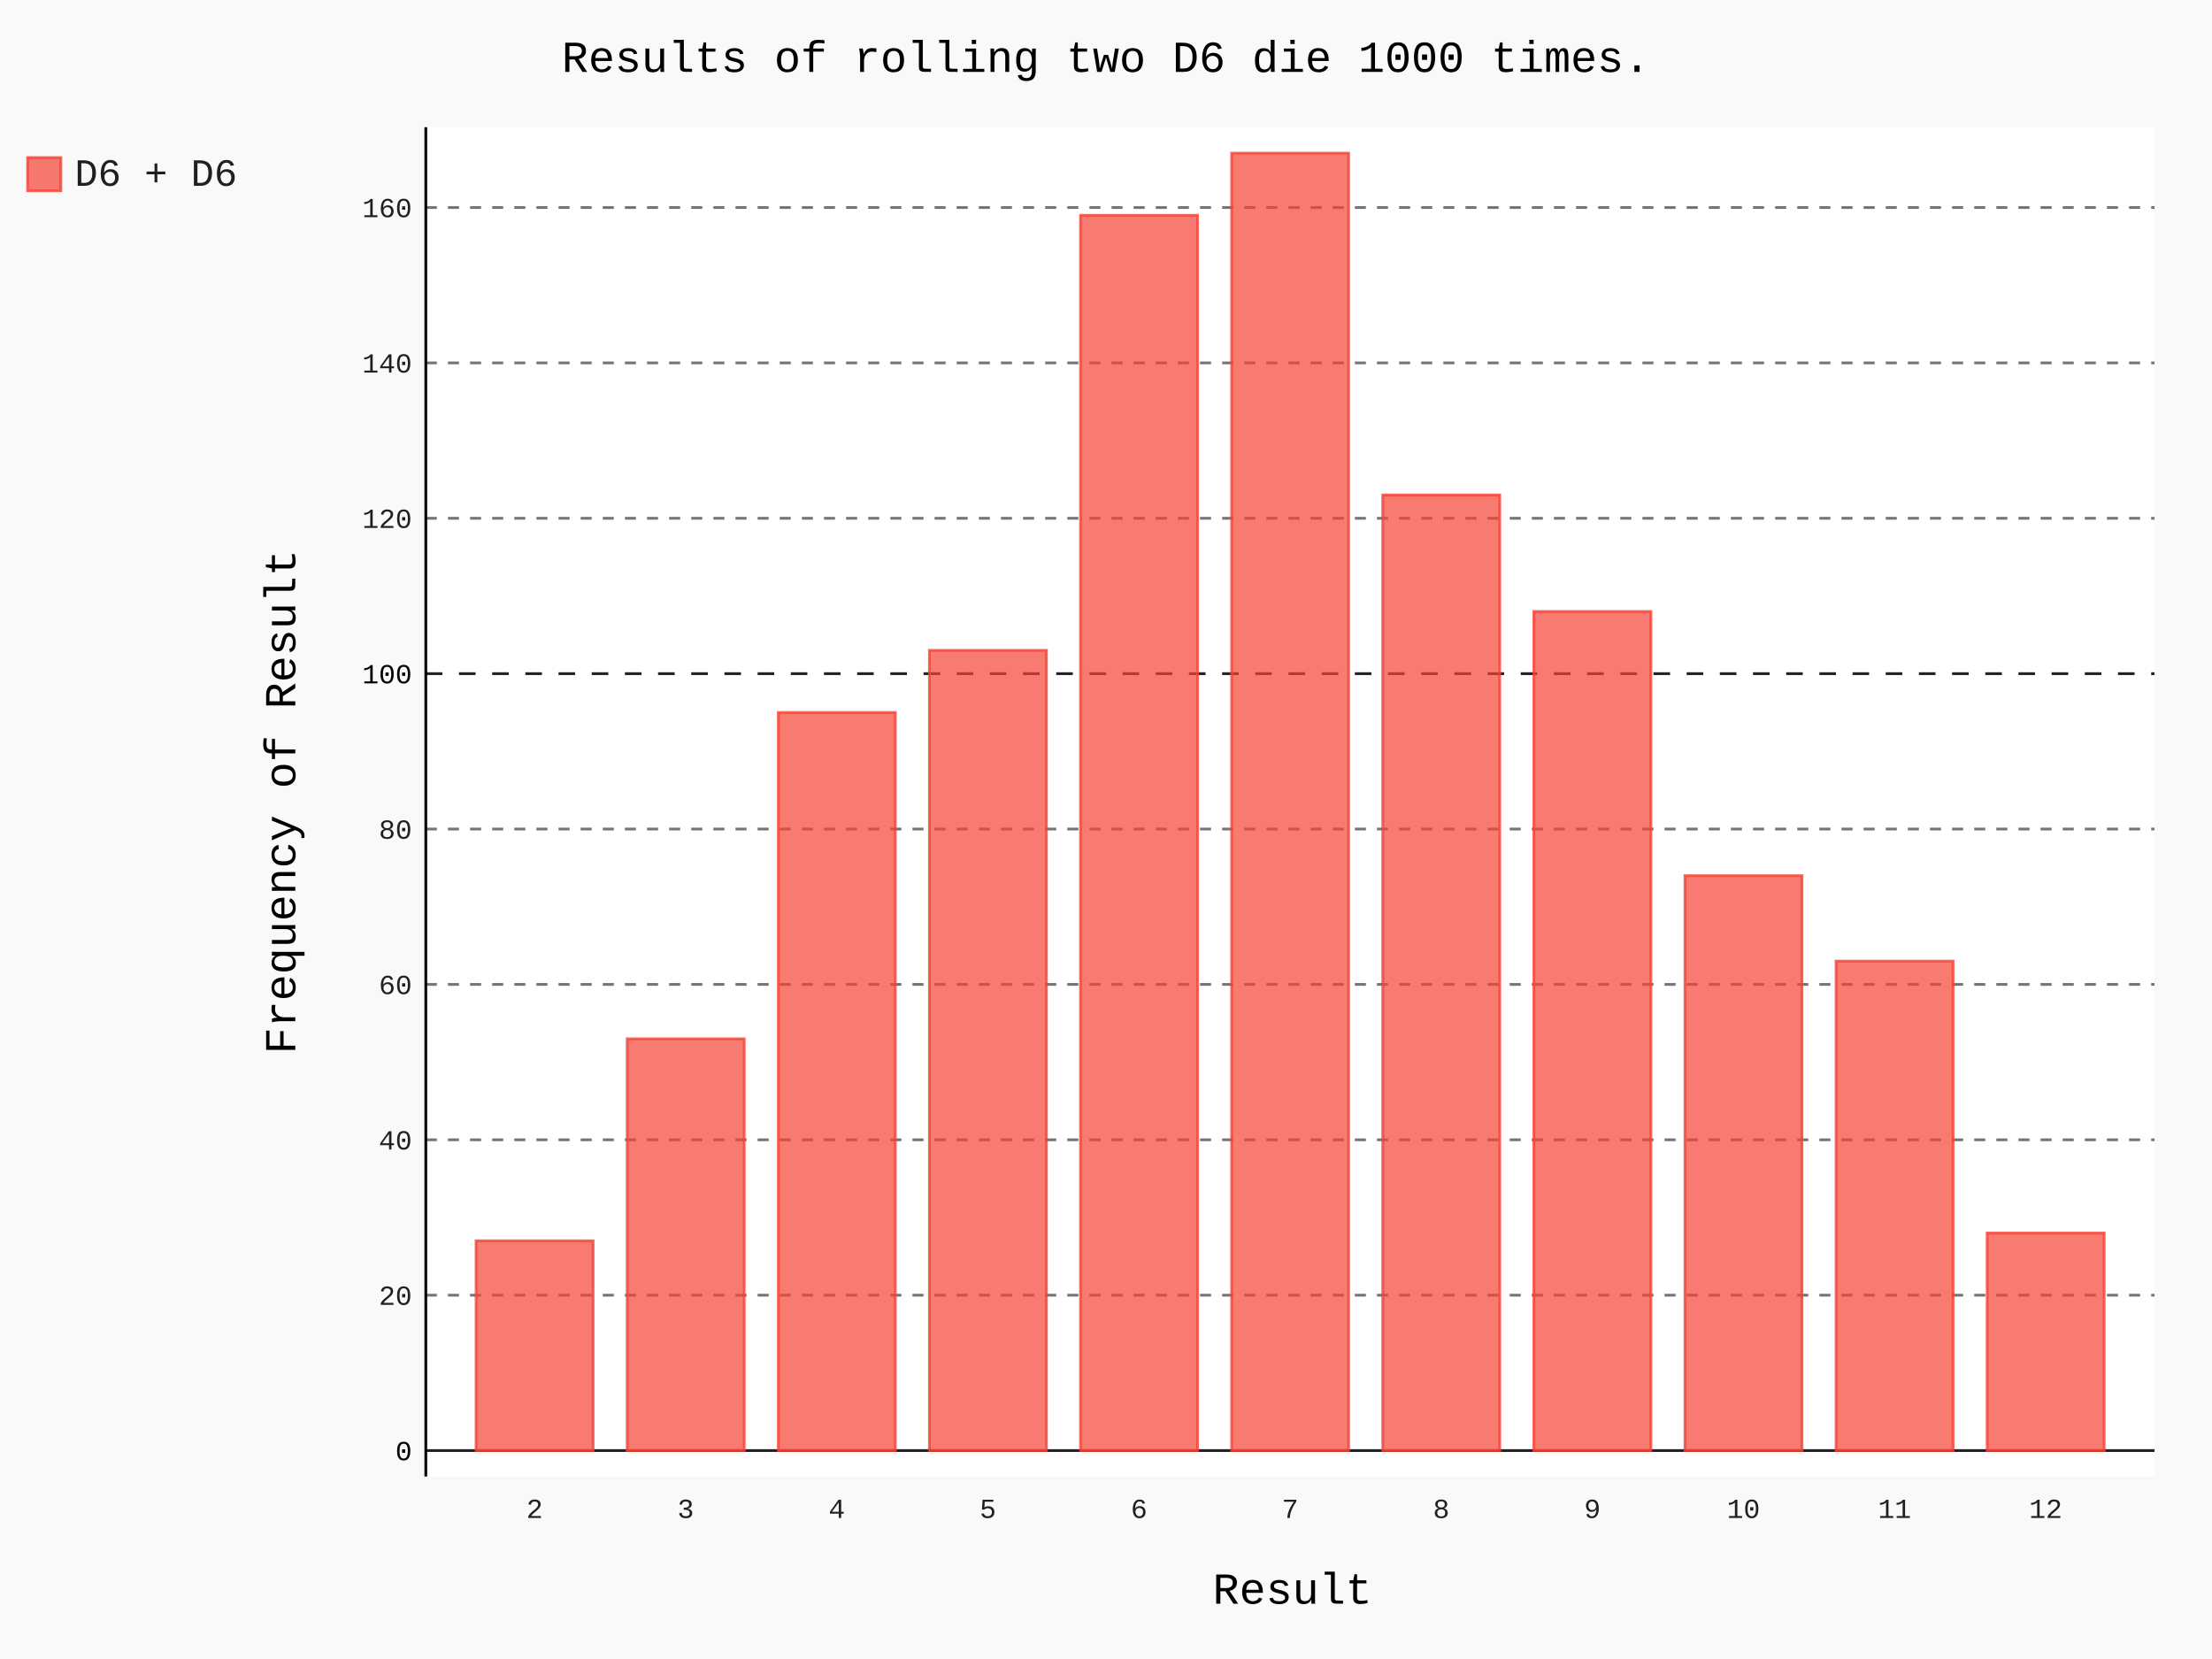
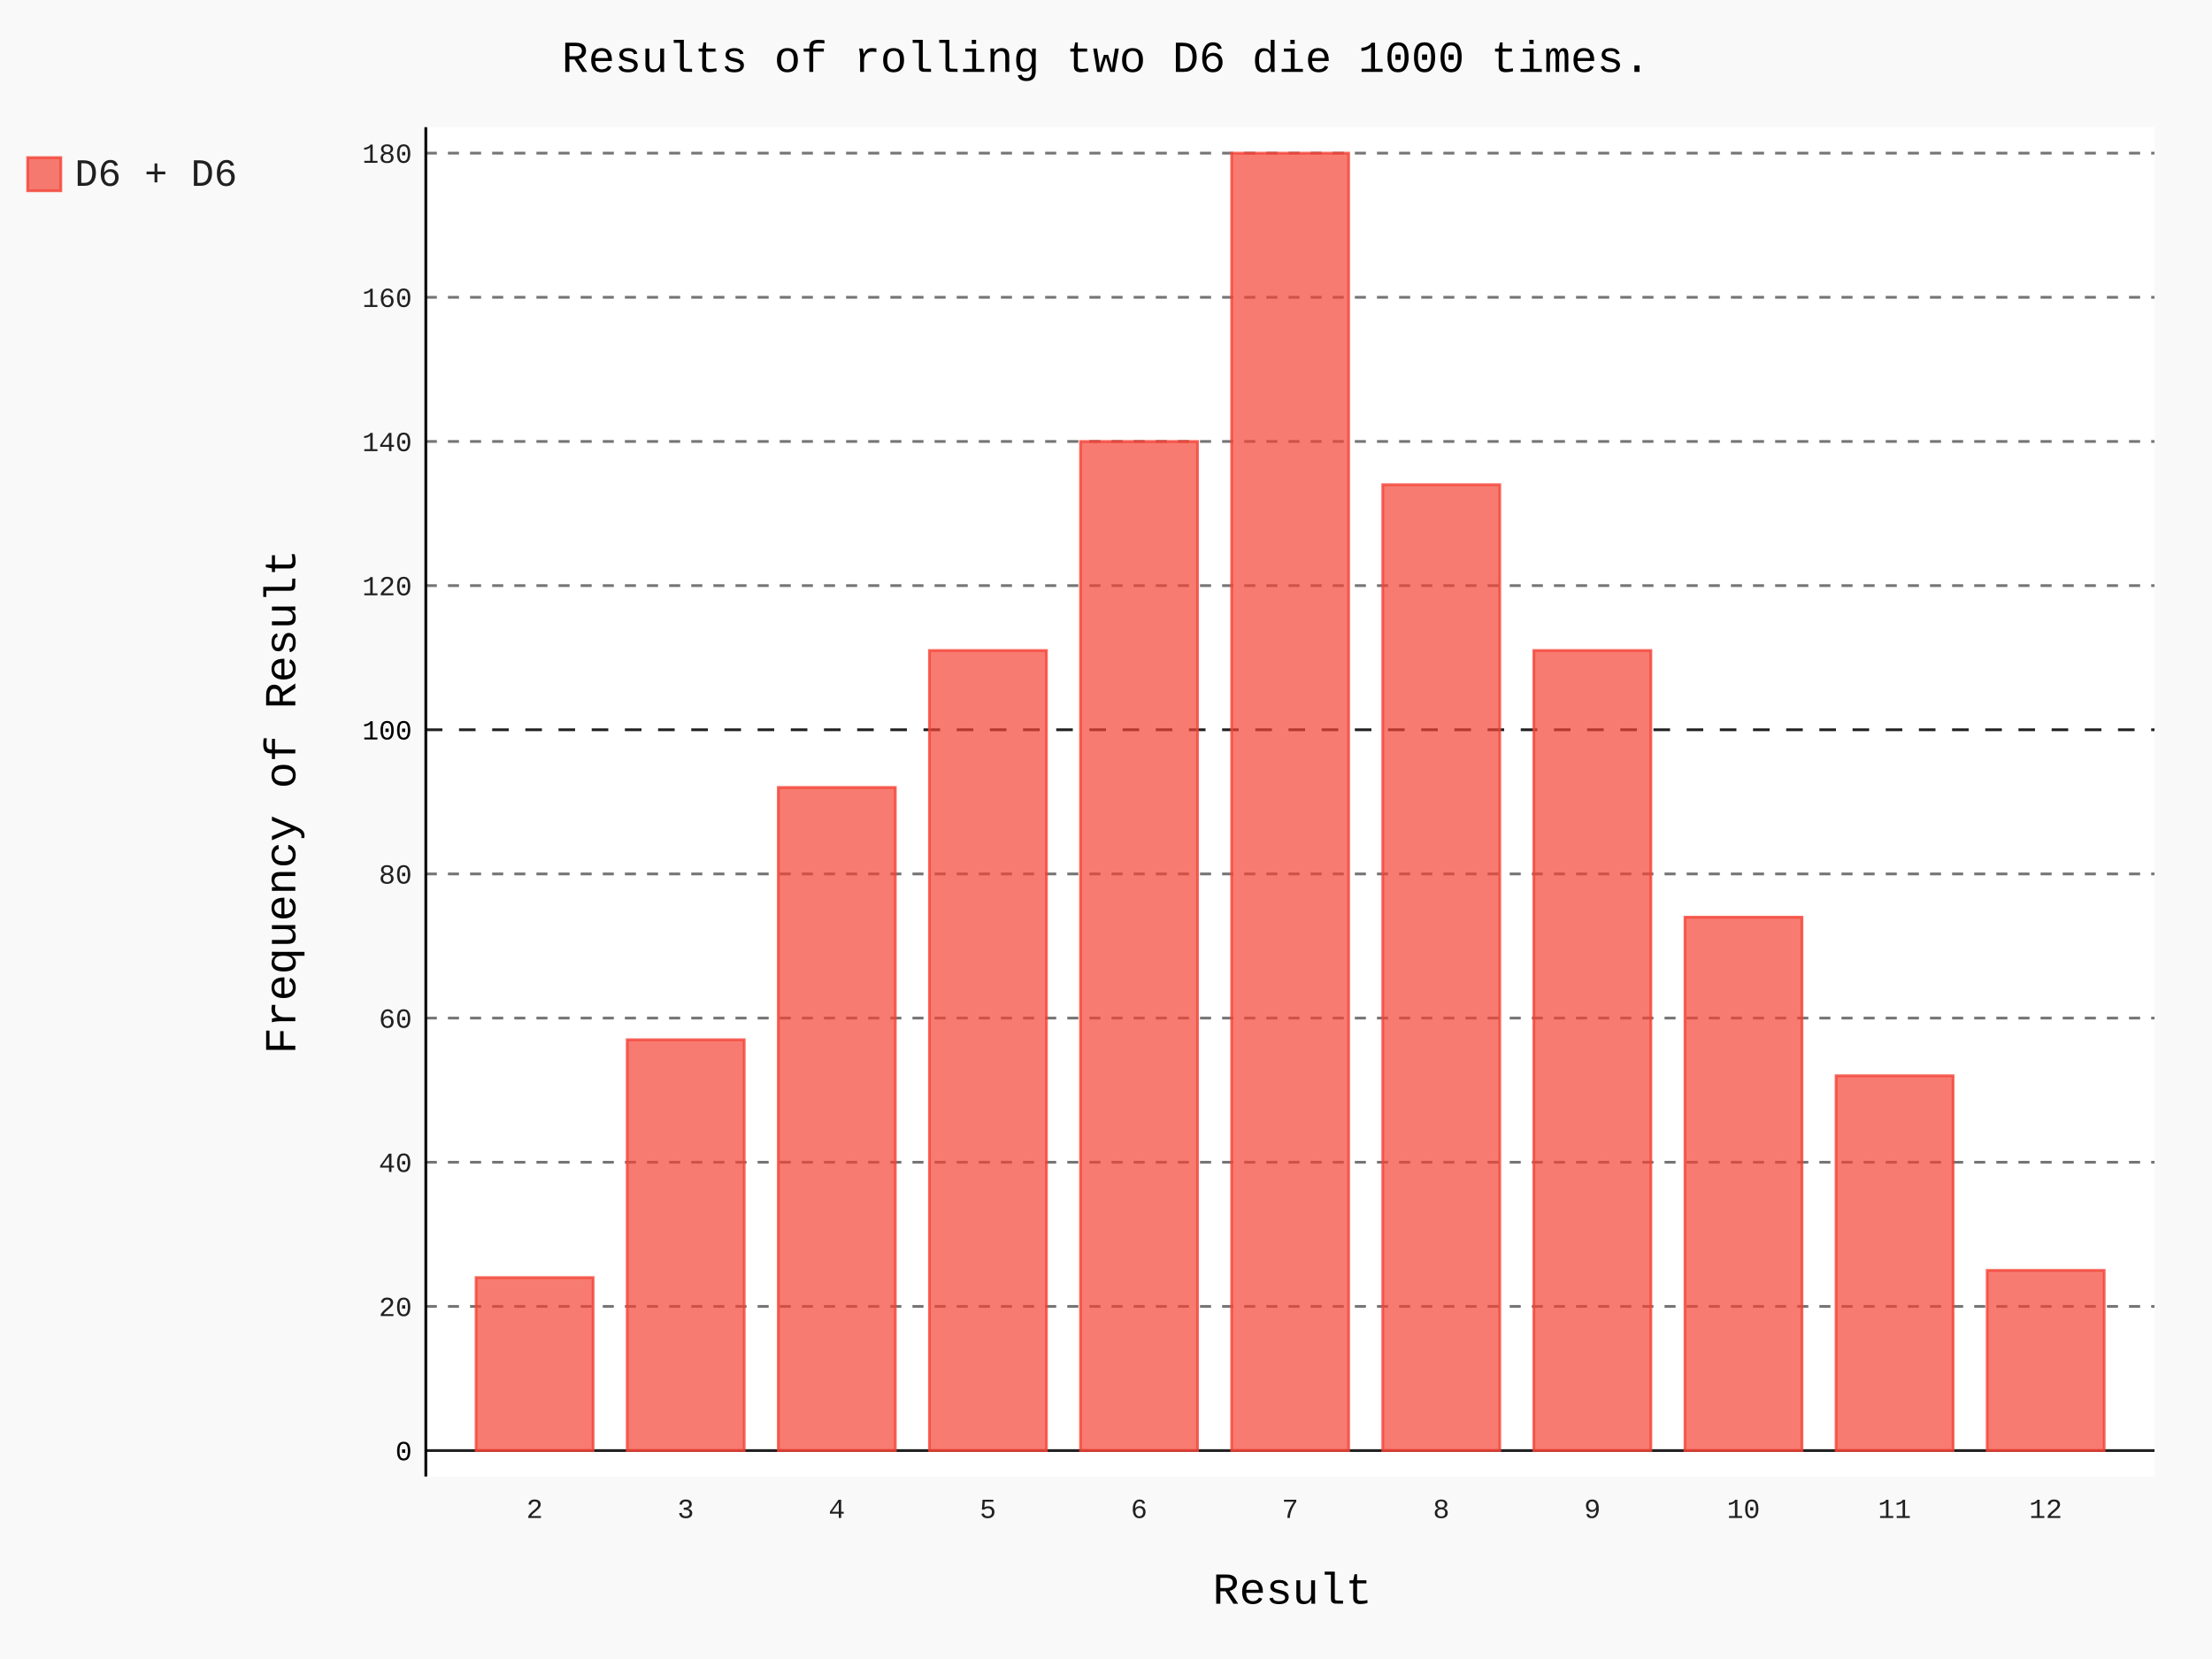
- <svg xmlns="http://www.w3.org/2000/svg" id="chart-a3213647-04e9-4c50-9353-678d636b5e9e" class="pygal-chart" viewBox="0 0 800 600">
+ <svg xmlns="http://www.w3.org/2000/svg" id="chart-c88e8479-dca1-4657-89e3-8bd17780be45" class="pygal-chart" viewBox="0 0 800 600">
  <defs>
-     <style type="text/css">#chart-a3213647-04e9-4c50-9353-678d636b5e9e{-webkit-user-select:none;-webkit-font-smoothing:antialiased;font-family:Consolas,"Liberation Mono",Menlo,Courier,monospace}#chart-a3213647-04e9-4c50-9353-678d636b5e9e .title{font-family:Consolas,"Liberation Mono",Menlo,Courier,monospace;font-size:16px}#chart-a3213647-04e9-4c50-9353-678d636b5e9e .legends .legend text{font-family:Consolas,"Liberation Mono",Menlo,Courier,monospace;font-size:14px}#chart-a3213647-04e9-4c50-9353-678d636b5e9e .axis text{font-family:Consolas,"Liberation Mono",Menlo,Courier,monospace;font-size:10px}#chart-a3213647-04e9-4c50-9353-678d636b5e9e .axis text.major{font-family:Consolas,"Liberation Mono",Menlo,Courier,monospace;font-size:10px}#chart-a3213647-04e9-4c50-9353-678d636b5e9e .text-overlay text.value{font-family:Consolas,"Liberation Mono",Menlo,Courier,monospace;font-size:16px}#chart-a3213647-04e9-4c50-9353-678d636b5e9e .text-overlay text.label{font-family:Consolas,"Liberation Mono",Menlo,Courier,monospace;font-size:10px}#chart-a3213647-04e9-4c50-9353-678d636b5e9e .tooltip{font-family:Consolas,"Liberation Mono",Menlo,Courier,monospace;font-size:14px}#chart-a3213647-04e9-4c50-9353-678d636b5e9e text.no_data{font-family:Consolas,"Liberation Mono",Menlo,Courier,monospace;font-size:64px}
- #chart-a3213647-04e9-4c50-9353-678d636b5e9e{background-color:rgba(249,249,249,1)}#chart-a3213647-04e9-4c50-9353-678d636b5e9e path,#chart-a3213647-04e9-4c50-9353-678d636b5e9e line,#chart-a3213647-04e9-4c50-9353-678d636b5e9e rect,#chart-a3213647-04e9-4c50-9353-678d636b5e9e circle{-webkit-transition:150ms;-moz-transition:150ms;transition:150ms}#chart-a3213647-04e9-4c50-9353-678d636b5e9e .graph &gt; .background{fill:rgba(249,249,249,1)}#chart-a3213647-04e9-4c50-9353-678d636b5e9e .plot &gt; .background{fill:rgba(255,255,255,1)}#chart-a3213647-04e9-4c50-9353-678d636b5e9e .graph{fill:rgba(0,0,0,.87)}#chart-a3213647-04e9-4c50-9353-678d636b5e9e text.no_data{fill:rgba(0,0,0,1)}#chart-a3213647-04e9-4c50-9353-678d636b5e9e .title{fill:rgba(0,0,0,1)}#chart-a3213647-04e9-4c50-9353-678d636b5e9e .legends .legend text{fill:rgba(0,0,0,.87)}#chart-a3213647-04e9-4c50-9353-678d636b5e9e .legends .legend:hover text{fill:rgba(0,0,0,1)}#chart-a3213647-04e9-4c50-9353-678d636b5e9e .axis .line{stroke:rgba(0,0,0,1)}#chart-a3213647-04e9-4c50-9353-678d636b5e9e .axis .guide.line{stroke:rgba(0,0,0,.54)}#chart-a3213647-04e9-4c50-9353-678d636b5e9e .axis .major.line{stroke:rgba(0,0,0,.87)}#chart-a3213647-04e9-4c50-9353-678d636b5e9e .axis text.major{fill:rgba(0,0,0,1)}#chart-a3213647-04e9-4c50-9353-678d636b5e9e .axis.y .guides:hover .guide.line,#chart-a3213647-04e9-4c50-9353-678d636b5e9e .line-graph .axis.x .guides:hover .guide.line,#chart-a3213647-04e9-4c50-9353-678d636b5e9e .stackedline-graph .axis.x .guides:hover .guide.line,#chart-a3213647-04e9-4c50-9353-678d636b5e9e .xy-graph .axis.x .guides:hover .guide.line{stroke:rgba(0,0,0,1)}#chart-a3213647-04e9-4c50-9353-678d636b5e9e .axis .guides:hover text{fill:rgba(0,0,0,1)}#chart-a3213647-04e9-4c50-9353-678d636b5e9e .reactive{fill-opacity:.7;stroke-opacity:.8}#chart-a3213647-04e9-4c50-9353-678d636b5e9e .ci{stroke:rgba(0,0,0,.87)}#chart-a3213647-04e9-4c50-9353-678d636b5e9e .reactive.active,#chart-a3213647-04e9-4c50-9353-678d636b5e9e .active .reactive{fill-opacity:.8;stroke-opacity:.9;stroke-width:4}#chart-a3213647-04e9-4c50-9353-678d636b5e9e .ci .reactive.active{stroke-width:1.5}#chart-a3213647-04e9-4c50-9353-678d636b5e9e .series text{fill:rgba(0,0,0,1)}#chart-a3213647-04e9-4c50-9353-678d636b5e9e .tooltip rect{fill:rgba(255,255,255,1);stroke:rgba(0,0,0,1);-webkit-transition:opacity 150ms;-moz-transition:opacity 150ms;transition:opacity 150ms}#chart-a3213647-04e9-4c50-9353-678d636b5e9e .tooltip .label{fill:rgba(0,0,0,.87)}#chart-a3213647-04e9-4c50-9353-678d636b5e9e .tooltip .label{fill:rgba(0,0,0,.87)}#chart-a3213647-04e9-4c50-9353-678d636b5e9e .tooltip .legend{font-size:.8em;fill:rgba(0,0,0,.54)}#chart-a3213647-04e9-4c50-9353-678d636b5e9e .tooltip .x_label{font-size:.6em;fill:rgba(0,0,0,1)}#chart-a3213647-04e9-4c50-9353-678d636b5e9e .tooltip .xlink{font-size:.5em;text-decoration:underline}#chart-a3213647-04e9-4c50-9353-678d636b5e9e .tooltip .value{font-size:1.5em}#chart-a3213647-04e9-4c50-9353-678d636b5e9e .bound{font-size:.5em}#chart-a3213647-04e9-4c50-9353-678d636b5e9e .max-value{font-size:.75em;fill:rgba(0,0,0,.54)}#chart-a3213647-04e9-4c50-9353-678d636b5e9e .map-element{fill:rgba(255,255,255,1);stroke:rgba(0,0,0,.54) !important}#chart-a3213647-04e9-4c50-9353-678d636b5e9e .map-element .reactive{fill-opacity:inherit;stroke-opacity:inherit}#chart-a3213647-04e9-4c50-9353-678d636b5e9e .color-0,#chart-a3213647-04e9-4c50-9353-678d636b5e9e .color-0 a:visited{stroke:#F44336;fill:#F44336}#chart-a3213647-04e9-4c50-9353-678d636b5e9e .text-overlay .color-0 text{fill:black}
- #chart-a3213647-04e9-4c50-9353-678d636b5e9e text.no_data{text-anchor:middle}#chart-a3213647-04e9-4c50-9353-678d636b5e9e .guide.line{fill:none}#chart-a3213647-04e9-4c50-9353-678d636b5e9e .centered{text-anchor:middle}#chart-a3213647-04e9-4c50-9353-678d636b5e9e .title{text-anchor:middle}#chart-a3213647-04e9-4c50-9353-678d636b5e9e .legends .legend text{fill-opacity:1}#chart-a3213647-04e9-4c50-9353-678d636b5e9e .axis.x text{text-anchor:middle}#chart-a3213647-04e9-4c50-9353-678d636b5e9e .axis.x:not(.web) text[transform]{text-anchor:start}#chart-a3213647-04e9-4c50-9353-678d636b5e9e .axis.x:not(.web) text[transform].backwards{text-anchor:end}#chart-a3213647-04e9-4c50-9353-678d636b5e9e .axis.y text{text-anchor:end}#chart-a3213647-04e9-4c50-9353-678d636b5e9e .axis.y text[transform].backwards{text-anchor:start}#chart-a3213647-04e9-4c50-9353-678d636b5e9e .axis.y2 text{text-anchor:start}#chart-a3213647-04e9-4c50-9353-678d636b5e9e .axis.y2 text[transform].backwards{text-anchor:end}#chart-a3213647-04e9-4c50-9353-678d636b5e9e .axis .guide.line{stroke-dasharray:4,4}#chart-a3213647-04e9-4c50-9353-678d636b5e9e .axis .major.guide.line{stroke-dasharray:6,6}#chart-a3213647-04e9-4c50-9353-678d636b5e9e .horizontal .axis.y .guide.line,#chart-a3213647-04e9-4c50-9353-678d636b5e9e .horizontal .axis.y2 .guide.line,#chart-a3213647-04e9-4c50-9353-678d636b5e9e .vertical .axis.x .guide.line{opacity:0}#chart-a3213647-04e9-4c50-9353-678d636b5e9e .horizontal .axis.always_show .guide.line,#chart-a3213647-04e9-4c50-9353-678d636b5e9e .vertical .axis.always_show .guide.line{opacity:1 !important}#chart-a3213647-04e9-4c50-9353-678d636b5e9e .axis.y .guides:hover .guide.line,#chart-a3213647-04e9-4c50-9353-678d636b5e9e .axis.y2 .guides:hover .guide.line,#chart-a3213647-04e9-4c50-9353-678d636b5e9e .axis.x .guides:hover .guide.line{opacity:1}#chart-a3213647-04e9-4c50-9353-678d636b5e9e .axis .guides:hover text{opacity:1}#chart-a3213647-04e9-4c50-9353-678d636b5e9e .nofill{fill:none}#chart-a3213647-04e9-4c50-9353-678d636b5e9e .subtle-fill{fill-opacity:.2}#chart-a3213647-04e9-4c50-9353-678d636b5e9e .dot{stroke-width:1px;fill-opacity:1}#chart-a3213647-04e9-4c50-9353-678d636b5e9e .dot.active{stroke-width:5px}#chart-a3213647-04e9-4c50-9353-678d636b5e9e .dot.negative{fill:transparent}#chart-a3213647-04e9-4c50-9353-678d636b5e9e text,#chart-a3213647-04e9-4c50-9353-678d636b5e9e tspan{stroke:none !important}#chart-a3213647-04e9-4c50-9353-678d636b5e9e .series text.active{opacity:1}#chart-a3213647-04e9-4c50-9353-678d636b5e9e .tooltip rect{fill-opacity:.95;stroke-width:.5}#chart-a3213647-04e9-4c50-9353-678d636b5e9e .tooltip text{fill-opacity:1}#chart-a3213647-04e9-4c50-9353-678d636b5e9e .showable{visibility:hidden}#chart-a3213647-04e9-4c50-9353-678d636b5e9e .showable.shown{visibility:visible}#chart-a3213647-04e9-4c50-9353-678d636b5e9e .gauge-background{fill:rgba(229,229,229,1);stroke:none}#chart-a3213647-04e9-4c50-9353-678d636b5e9e .bg-lines{stroke:rgba(249,249,249,1);stroke-width:2px}</style>
+     <style type="text/css">#chart-c88e8479-dca1-4657-89e3-8bd17780be45{-webkit-user-select:none;-webkit-font-smoothing:antialiased;font-family:Consolas,"Liberation Mono",Menlo,Courier,monospace}#chart-c88e8479-dca1-4657-89e3-8bd17780be45 .title{font-family:Consolas,"Liberation Mono",Menlo,Courier,monospace;font-size:16px}#chart-c88e8479-dca1-4657-89e3-8bd17780be45 .legends .legend text{font-family:Consolas,"Liberation Mono",Menlo,Courier,monospace;font-size:14px}#chart-c88e8479-dca1-4657-89e3-8bd17780be45 .axis text{font-family:Consolas,"Liberation Mono",Menlo,Courier,monospace;font-size:10px}#chart-c88e8479-dca1-4657-89e3-8bd17780be45 .axis text.major{font-family:Consolas,"Liberation Mono",Menlo,Courier,monospace;font-size:10px}#chart-c88e8479-dca1-4657-89e3-8bd17780be45 .text-overlay text.value{font-family:Consolas,"Liberation Mono",Menlo,Courier,monospace;font-size:16px}#chart-c88e8479-dca1-4657-89e3-8bd17780be45 .text-overlay text.label{font-family:Consolas,"Liberation Mono",Menlo,Courier,monospace;font-size:10px}#chart-c88e8479-dca1-4657-89e3-8bd17780be45 .tooltip{font-family:Consolas,"Liberation Mono",Menlo,Courier,monospace;font-size:14px}#chart-c88e8479-dca1-4657-89e3-8bd17780be45 text.no_data{font-family:Consolas,"Liberation Mono",Menlo,Courier,monospace;font-size:64px}
+ #chart-c88e8479-dca1-4657-89e3-8bd17780be45{background-color:rgba(249,249,249,1)}#chart-c88e8479-dca1-4657-89e3-8bd17780be45 path,#chart-c88e8479-dca1-4657-89e3-8bd17780be45 line,#chart-c88e8479-dca1-4657-89e3-8bd17780be45 rect,#chart-c88e8479-dca1-4657-89e3-8bd17780be45 circle{-webkit-transition:150ms;-moz-transition:150ms;transition:150ms}#chart-c88e8479-dca1-4657-89e3-8bd17780be45 .graph &gt; .background{fill:rgba(249,249,249,1)}#chart-c88e8479-dca1-4657-89e3-8bd17780be45 .plot &gt; .background{fill:rgba(255,255,255,1)}#chart-c88e8479-dca1-4657-89e3-8bd17780be45 .graph{fill:rgba(0,0,0,.87)}#chart-c88e8479-dca1-4657-89e3-8bd17780be45 text.no_data{fill:rgba(0,0,0,1)}#chart-c88e8479-dca1-4657-89e3-8bd17780be45 .title{fill:rgba(0,0,0,1)}#chart-c88e8479-dca1-4657-89e3-8bd17780be45 .legends .legend text{fill:rgba(0,0,0,.87)}#chart-c88e8479-dca1-4657-89e3-8bd17780be45 .legends .legend:hover text{fill:rgba(0,0,0,1)}#chart-c88e8479-dca1-4657-89e3-8bd17780be45 .axis .line{stroke:rgba(0,0,0,1)}#chart-c88e8479-dca1-4657-89e3-8bd17780be45 .axis .guide.line{stroke:rgba(0,0,0,.54)}#chart-c88e8479-dca1-4657-89e3-8bd17780be45 .axis .major.line{stroke:rgba(0,0,0,.87)}#chart-c88e8479-dca1-4657-89e3-8bd17780be45 .axis text.major{fill:rgba(0,0,0,1)}#chart-c88e8479-dca1-4657-89e3-8bd17780be45 .axis.y .guides:hover .guide.line,#chart-c88e8479-dca1-4657-89e3-8bd17780be45 .line-graph .axis.x .guides:hover .guide.line,#chart-c88e8479-dca1-4657-89e3-8bd17780be45 .stackedline-graph .axis.x .guides:hover .guide.line,#chart-c88e8479-dca1-4657-89e3-8bd17780be45 .xy-graph .axis.x .guides:hover .guide.line{stroke:rgba(0,0,0,1)}#chart-c88e8479-dca1-4657-89e3-8bd17780be45 .axis .guides:hover text{fill:rgba(0,0,0,1)}#chart-c88e8479-dca1-4657-89e3-8bd17780be45 .reactive{fill-opacity:.7;stroke-opacity:.8}#chart-c88e8479-dca1-4657-89e3-8bd17780be45 .ci{stroke:rgba(0,0,0,.87)}#chart-c88e8479-dca1-4657-89e3-8bd17780be45 .reactive.active,#chart-c88e8479-dca1-4657-89e3-8bd17780be45 .active .reactive{fill-opacity:.8;stroke-opacity:.9;stroke-width:4}#chart-c88e8479-dca1-4657-89e3-8bd17780be45 .ci .reactive.active{stroke-width:1.5}#chart-c88e8479-dca1-4657-89e3-8bd17780be45 .series text{fill:rgba(0,0,0,1)}#chart-c88e8479-dca1-4657-89e3-8bd17780be45 .tooltip rect{fill:rgba(255,255,255,1);stroke:rgba(0,0,0,1);-webkit-transition:opacity 150ms;-moz-transition:opacity 150ms;transition:opacity 150ms}#chart-c88e8479-dca1-4657-89e3-8bd17780be45 .tooltip .label{fill:rgba(0,0,0,.87)}#chart-c88e8479-dca1-4657-89e3-8bd17780be45 .tooltip .label{fill:rgba(0,0,0,.87)}#chart-c88e8479-dca1-4657-89e3-8bd17780be45 .tooltip .legend{font-size:.8em;fill:rgba(0,0,0,.54)}#chart-c88e8479-dca1-4657-89e3-8bd17780be45 .tooltip .x_label{font-size:.6em;fill:rgba(0,0,0,1)}#chart-c88e8479-dca1-4657-89e3-8bd17780be45 .tooltip .xlink{font-size:.5em;text-decoration:underline}#chart-c88e8479-dca1-4657-89e3-8bd17780be45 .tooltip .value{font-size:1.5em}#chart-c88e8479-dca1-4657-89e3-8bd17780be45 .bound{font-size:.5em}#chart-c88e8479-dca1-4657-89e3-8bd17780be45 .max-value{font-size:.75em;fill:rgba(0,0,0,.54)}#chart-c88e8479-dca1-4657-89e3-8bd17780be45 .map-element{fill:rgba(255,255,255,1);stroke:rgba(0,0,0,.54) !important}#chart-c88e8479-dca1-4657-89e3-8bd17780be45 .map-element .reactive{fill-opacity:inherit;stroke-opacity:inherit}#chart-c88e8479-dca1-4657-89e3-8bd17780be45 .color-0,#chart-c88e8479-dca1-4657-89e3-8bd17780be45 .color-0 a:visited{stroke:#F44336;fill:#F44336}#chart-c88e8479-dca1-4657-89e3-8bd17780be45 .text-overlay .color-0 text{fill:black}
+ #chart-c88e8479-dca1-4657-89e3-8bd17780be45 text.no_data{text-anchor:middle}#chart-c88e8479-dca1-4657-89e3-8bd17780be45 .guide.line{fill:none}#chart-c88e8479-dca1-4657-89e3-8bd17780be45 .centered{text-anchor:middle}#chart-c88e8479-dca1-4657-89e3-8bd17780be45 .title{text-anchor:middle}#chart-c88e8479-dca1-4657-89e3-8bd17780be45 .legends .legend text{fill-opacity:1}#chart-c88e8479-dca1-4657-89e3-8bd17780be45 .axis.x text{text-anchor:middle}#chart-c88e8479-dca1-4657-89e3-8bd17780be45 .axis.x:not(.web) text[transform]{text-anchor:start}#chart-c88e8479-dca1-4657-89e3-8bd17780be45 .axis.x:not(.web) text[transform].backwards{text-anchor:end}#chart-c88e8479-dca1-4657-89e3-8bd17780be45 .axis.y text{text-anchor:end}#chart-c88e8479-dca1-4657-89e3-8bd17780be45 .axis.y text[transform].backwards{text-anchor:start}#chart-c88e8479-dca1-4657-89e3-8bd17780be45 .axis.y2 text{text-anchor:start}#chart-c88e8479-dca1-4657-89e3-8bd17780be45 .axis.y2 text[transform].backwards{text-anchor:end}#chart-c88e8479-dca1-4657-89e3-8bd17780be45 .axis .guide.line{stroke-dasharray:4,4}#chart-c88e8479-dca1-4657-89e3-8bd17780be45 .axis .major.guide.line{stroke-dasharray:6,6}#chart-c88e8479-dca1-4657-89e3-8bd17780be45 .horizontal .axis.y .guide.line,#chart-c88e8479-dca1-4657-89e3-8bd17780be45 .horizontal .axis.y2 .guide.line,#chart-c88e8479-dca1-4657-89e3-8bd17780be45 .vertical .axis.x .guide.line{opacity:0}#chart-c88e8479-dca1-4657-89e3-8bd17780be45 .horizontal .axis.always_show .guide.line,#chart-c88e8479-dca1-4657-89e3-8bd17780be45 .vertical .axis.always_show .guide.line{opacity:1 !important}#chart-c88e8479-dca1-4657-89e3-8bd17780be45 .axis.y .guides:hover .guide.line,#chart-c88e8479-dca1-4657-89e3-8bd17780be45 .axis.y2 .guides:hover .guide.line,#chart-c88e8479-dca1-4657-89e3-8bd17780be45 .axis.x .guides:hover .guide.line{opacity:1}#chart-c88e8479-dca1-4657-89e3-8bd17780be45 .axis .guides:hover text{opacity:1}#chart-c88e8479-dca1-4657-89e3-8bd17780be45 .nofill{fill:none}#chart-c88e8479-dca1-4657-89e3-8bd17780be45 .subtle-fill{fill-opacity:.2}#chart-c88e8479-dca1-4657-89e3-8bd17780be45 .dot{stroke-width:1px;fill-opacity:1}#chart-c88e8479-dca1-4657-89e3-8bd17780be45 .dot.active{stroke-width:5px}#chart-c88e8479-dca1-4657-89e3-8bd17780be45 .dot.negative{fill:transparent}#chart-c88e8479-dca1-4657-89e3-8bd17780be45 text,#chart-c88e8479-dca1-4657-89e3-8bd17780be45 tspan{stroke:none !important}#chart-c88e8479-dca1-4657-89e3-8bd17780be45 .series text.active{opacity:1}#chart-c88e8479-dca1-4657-89e3-8bd17780be45 .tooltip rect{fill-opacity:.95;stroke-width:.5}#chart-c88e8479-dca1-4657-89e3-8bd17780be45 .tooltip text{fill-opacity:1}#chart-c88e8479-dca1-4657-89e3-8bd17780be45 .showable{visibility:hidden}#chart-c88e8479-dca1-4657-89e3-8bd17780be45 .showable.shown{visibility:visible}#chart-c88e8479-dca1-4657-89e3-8bd17780be45 .gauge-background{fill:rgba(229,229,229,1);stroke:none}#chart-c88e8479-dca1-4657-89e3-8bd17780be45 .bg-lines{stroke:rgba(249,249,249,1);stroke-width:2px}</style>
  </defs>
  <g class="graph bar-graph vertical">
    <rect x="0" y="0" width="800" height="600" class="background" />
    <g transform="translate(154, 46)" class="plot">
      <rect x="0" y="0" width="625.2" height="488" class="background" />
      <g class="axis y always_show">
        <g class="guides">
          <path d="M0 478.615 h625.2" class="axis major line" />
          <text x="-5" y="482.115" class="major">0</text>
        </g>
        <g class="guides">
-           <path d="M0 422.42 h625.2" class="guide line" />
-           <text x="-5" y="425.92" class="">20</text>
+           <path d="M0 426.479 h625.2" class="guide line" />
+           <text x="-5" y="429.979" class="">20</text>
        </g>
        <g class="guides">
-           <path d="M0 366.225 h625.2" class="guide line" />
-           <text x="-5" y="369.725" class="">40</text>
+           <path d="M0 374.342 h625.2" class="guide line" />
+           <text x="-5" y="377.842" class="">40</text>
        </g>
        <g class="guides">
-           <path d="M0 310.029 h625.2" class="guide line" />
-           <text x="-5" y="313.529" class="">60</text>
+           <path d="M0 322.205 h625.2" class="guide line" />
+           <text x="-5" y="325.705" class="">60</text>
        </g>
        <g class="guides">
-           <path d="M0 253.834 h625.2" class="guide line" />
-           <text x="-5" y="257.334" class="">80</text>
+           <path d="M0 270.068 h625.2" class="guide line" />
+           <text x="-5" y="273.568" class="">80</text>
        </g>
        <g class="guides">
-           <path d="M0 197.639 h625.2" class="major guide line" />
-           <text x="-5" y="201.139" class="major">100</text>
+           <path d="M0 217.932 h625.2" class="major guide line" />
+           <text x="-5" y="221.432" class="major">100</text>
        </g>
        <g class="guides">
-           <path d="M0 141.444 h625.2" class="guide line" />
-           <text x="-5" y="144.944" class="">120</text>
+           <path d="M0 165.795 h625.2" class="guide line" />
+           <text x="-5" y="169.295" class="">120</text>
        </g>
        <g class="guides">
-           <path d="M0 85.248 h625.2" class="guide line" />
-           <text x="-5" y="88.748" class="">140</text>
+           <path d="M0 113.658 h625.2" class="guide line" />
+           <text x="-5" y="117.158" class="">140</text>
        </g>
        <g class="guides">
-           <path d="M0 29.053 h625.2" class="guide line" />
-           <text x="-5" y="32.553" class="">160</text>
+           <path d="M0 61.521 h625.2" class="guide line" />
+           <text x="-5" y="65.021" class="">160</text>
+         </g>
+         <g class="guides">
+           <path d="M0 9.385 h625.2" class="guide line" />
+           <text x="-5" y="12.885" class="">180</text>
        </g>
      </g>
      <g class="axis x">
        <path d="M0 0 v488" class="line" />
        <g class="guides">
          <path d="M39.348 0 v488" class="guide line" />
          <text x="39.348" y="503.0" class="">2</text>
        </g>
        <g class="guides">
          <path d="M93.999 0 v488" class="guide line" />
          <text x="93.999" y="503.0" class="">3</text>
        </g>
        <g class="guides">
          <path d="M148.649 0 v488" class="guide line" />
          <text x="148.649" y="503.0" class="">4</text>
        </g>
        <g class="guides">
          <path d="M203.299 0 v488" class="guide line" />
          <text x="203.299" y="503.0" class="">5</text>
        </g>
        <g class="guides">
          <path d="M257.95 0 v488" class="guide line" />
          <text x="257.95" y="503.0" class="">6</text>
        </g>
        <g class="guides">
          <path d="M312.6 0 v488" class="guide line" />
          <text x="312.6" y="503.0" class="">7</text>
        </g>
        <g class="guides">
          <path d="M367.25 0 v488" class="guide line" />
          <text x="367.25" y="503.0" class="">8</text>
        </g>
        <g class="guides">
          <path d="M421.901 0 v488" class="guide line" />
          <text x="421.901" y="503.0" class="">9</text>
        </g>
        <g class="guides">
          <path d="M476.551 0 v488" class="guide line" />
          <text x="476.551" y="503.0" class="">10</text>
        </g>
        <g class="guides">
          <path d="M531.201 0 v488" class="guide line" />
          <text x="531.201" y="503.0" class="">11</text>
        </g>
        <g class="guides">
          <path d="M585.852 0 v488" class="guide line" />
          <text x="585.852" y="503.0" class="">12</text>
        </g>
      </g>
      <g class="series serie-0 color-0">
        <g class="bars">
          <g class="bar">
-             <rect x="18.188" y="402.752" rx="0" ry="0" width="42.321" height="75.864" class="rect reactive tooltip-trigger" />
+             <rect x="18.188" y="416.051" rx="0" ry="0" width="42.321" height="62.564" class="rect reactive tooltip-trigger" />
          </g>
          <g class="bar">
-             <rect x="72.838" y="329.698" rx="0" ry="0" width="42.321" height="148.918" class="rect reactive tooltip-trigger" />
+             <rect x="72.838" y="330.026" rx="0" ry="0" width="42.321" height="148.59" class="rect reactive tooltip-trigger" />
          </g>
          <g class="bar">
-             <rect x="127.488" y="211.688" rx="0" ry="0" width="42.321" height="266.928" class="rect reactive tooltip-trigger" />
+             <rect x="127.488" y="238.786" rx="0" ry="0" width="42.321" height="239.829" class="rect reactive tooltip-trigger" />
          </g>
          <g class="bar">
-             <rect x="182.139" y="189.21" rx="0" ry="0" width="42.321" height="289.406" class="rect reactive tooltip-trigger" />
+             <rect x="182.139" y="189.256" rx="0" ry="0" width="42.321" height="289.359" class="rect reactive tooltip-trigger" />
          </g>
          <g class="bar">
-             <rect x="236.789" y="31.863" rx="0" ry="0" width="42.321" height="446.753" class="rect reactive tooltip-trigger" />
+             <rect x="236.789" y="113.658" rx="0" ry="0" width="42.321" height="364.957" class="rect reactive tooltip-trigger" />
          </g>
          <g class="bar">
            <rect x="291.439" y="9.385" rx="0" ry="0" width="42.321" height="469.231" class="rect reactive tooltip-trigger" />
          </g>
          <g class="bar">
-             <rect x="346.09" y="133.014" rx="0" ry="0" width="42.321" height="345.601" class="rect reactive tooltip-trigger" />
+             <rect x="346.09" y="129.299" rx="0" ry="0" width="42.321" height="349.316" class="rect reactive tooltip-trigger" />
          </g>
          <g class="bar">
-             <rect x="400.74" y="175.161" rx="0" ry="0" width="42.321" height="303.455" class="rect reactive tooltip-trigger" />
+             <rect x="400.74" y="189.256" rx="0" ry="0" width="42.321" height="289.359" class="rect reactive tooltip-trigger" />
          </g>
          <g class="bar">
-             <rect x="455.39" y="270.693" rx="0" ry="0" width="42.321" height="207.923" class="rect reactive tooltip-trigger" />
+             <rect x="455.39" y="285.709" rx="0" ry="0" width="42.321" height="192.906" class="rect reactive tooltip-trigger" />
          </g>
          <g class="bar">
-             <rect x="510.041" y="301.6" rx="0" ry="0" width="42.321" height="177.015" class="rect reactive tooltip-trigger" />
+             <rect x="510.041" y="343.06" rx="0" ry="0" width="42.321" height="135.556" class="rect reactive tooltip-trigger" />
          </g>
          <g class="bar">
-             <rect x="564.691" y="399.942" rx="0" ry="0" width="42.321" height="78.673" class="rect reactive tooltip-trigger" />
+             <rect x="564.691" y="413.444" rx="0" ry="0" width="42.321" height="65.171" class="rect reactive tooltip-trigger" />
          </g>
        </g>
      </g>
    </g>
    <g class="titles">
      <text x="400.0" y="26" class="title plot_title">Results of rolling two D6 die 1000 times.</text>
      <text x="467.4" y="580" class="title">Result</text>
      <text x="80.8" y="316.0" class="title" transform="rotate(-90 80.8 290)">Frequency of Result</text>
    </g>
    <g transform="translate(154, 46)" class="plot overlay">
      <g class="series serie-0 color-0" />
    </g>
    <g transform="translate(154, 46)" class="plot text-overlay">
      <g class="series serie-0 color-0" />
    </g>
    <g transform="translate(154, 46)" class="plot tooltip-overlay">
      <g transform="translate(0 0)" style="opacity: 0" class="tooltip">
        <rect rx="0" ry="0" width="0" height="0" class="tooltip-box" />
        <g class="text" />
      </g>
    </g>
    <g transform="translate(10, 56)" class="legends">
      <g id="activate-serie-0" class="legend reactive activate-serie">
        <rect x="0.0" y="1.0" width="12" height="12" class="color-0 reactive" />
        <text x="17.0" y="11.2">D6 + D6</text>
      </g>
    </g>
    <g transform="translate(790, 56)" class="legends" />
  </g>
</svg>
